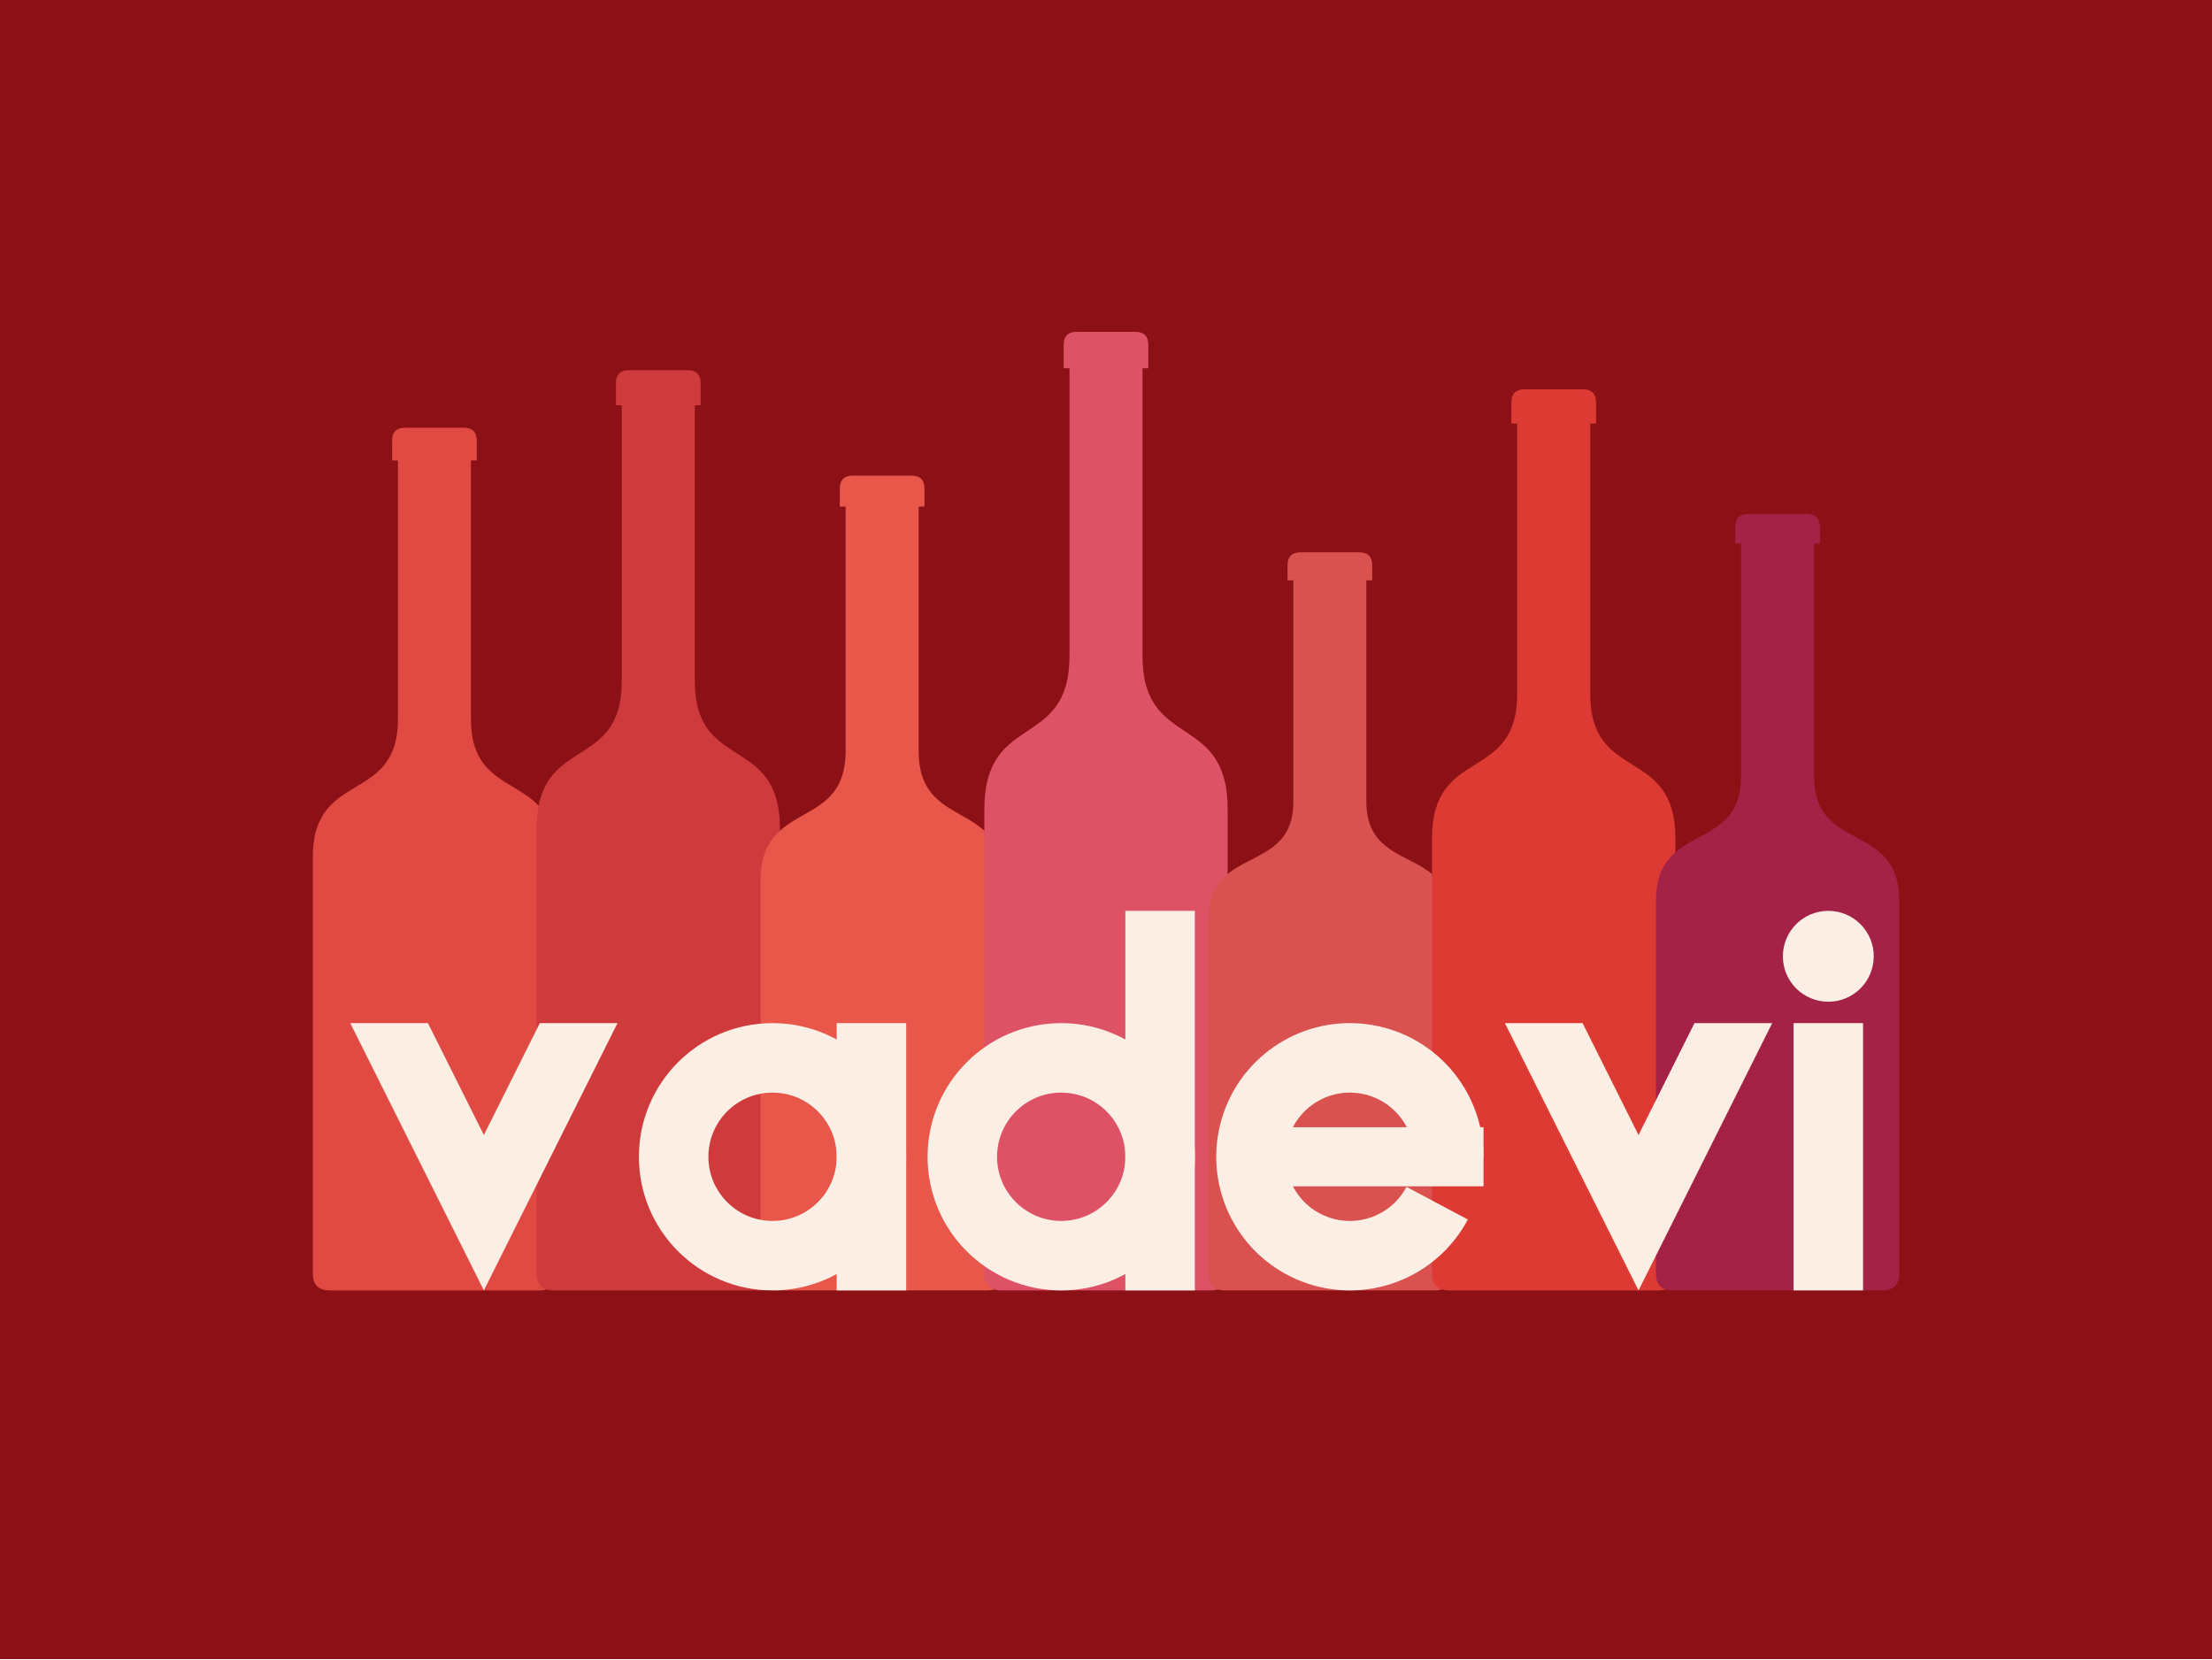
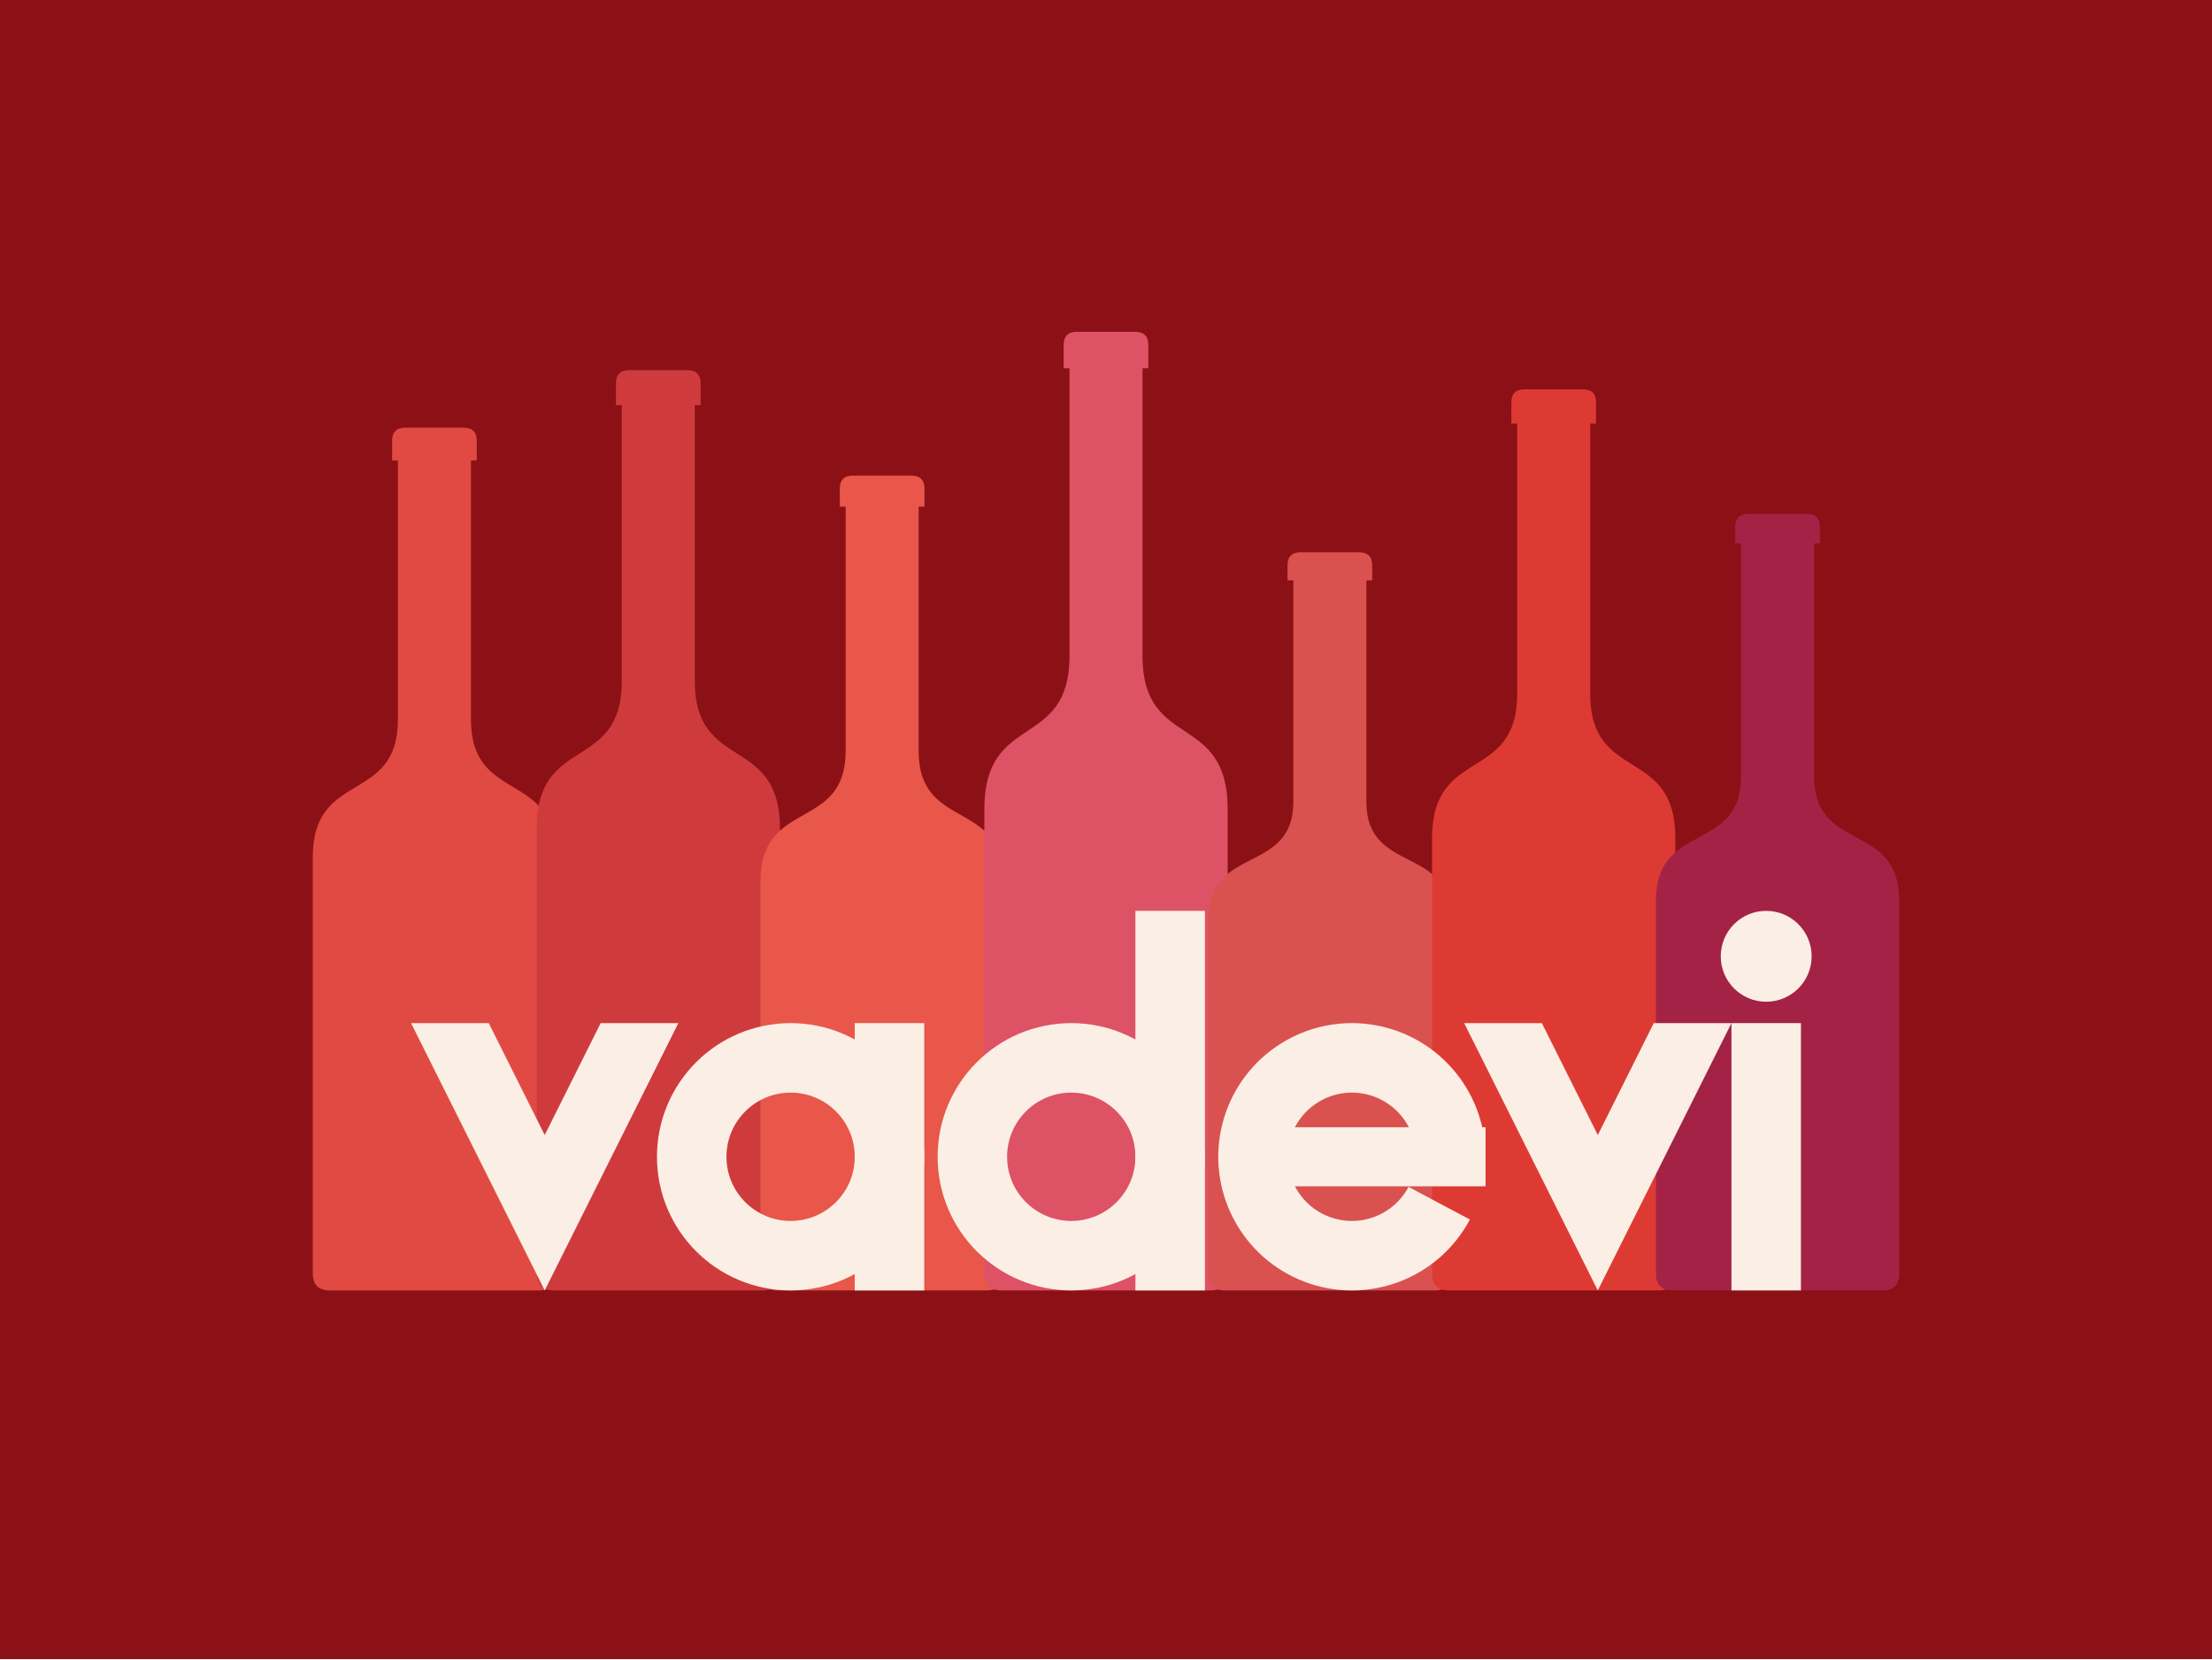
<svg xmlns="http://www.w3.org/2000/svg" viewBox="0 0 1200 900" role="img" aria-label="Va de Vi">
  <rect width="1200" height="900" fill="#8b1116" />
  <g>
    <path d="M 212.71 239.13 Q 212.71 232 219.84 232 H 251.52 Q 258.65 232 258.65 239.13 V 249.78 H 255.48 V 390.18 C 255.48 436.61 301.68 417.14 301.68 465.06 V 690.76 Q 301.68 700 292.44 700 H 178.92 Q 169.68 700 169.68 690.76 V 465.06 C 169.68 417.14 215.88 436.61 215.88 390.18 V 249.78 H 212.71 Z" fill="#e04a42" />
    <path d="M 334.15 207.93 Q 334.15 200.8 341.28 200.8 H 372.96 Q 380.09 200.8 380.09 207.93 V 219.77 H 376.92 V 369.53 C 376.92 419.05 423.12 398.28 423.12 449.4 V 690.76 Q 423.12 700 413.88 700 H 300.36 Q 291.12 700 291.12 690.76 V 449.4 C 291.12 398.28 337.32 419.05 337.32 369.53 V 219.77 H 334.15 Z" fill="#cf3b3c" />
    <path d="M 455.59 265.13 Q 455.59 258 462.72 258 H 494.4 Q 501.53 258 501.53 265.13 V 274.8 H 498.36 V 407.4 C 498.36 451.24 544.56 432.86 544.56 478.12 V 690.76 Q 544.56 700 535.32 700 H 421.8 Q 412.56 700 412.56 690.76 V 478.12 C 412.56 432.86 458.76 451.24 458.76 407.4 V 274.8 H 455.59 Z" fill="#e8574a" />
    <path d="M 577.03 187.13 Q 577.03 180 584.16 180 H 615.84 Q 622.97 180 622.97 187.13 V 199.76 H 619.8 V 355.76 C 619.8 407.34 666 385.71 666 438.96 V 690.76 Q 666 700 656.76 700 H 543.24 Q 534 700 534 690.76 V 438.96 C 534 385.71 580.2 407.34 580.2 355.76 V 199.76 H 577.03 Z" fill="#de5265" />
    <path d="M 698.47 306.73 Q 698.47 299.6 705.6 299.6 H 737.28 Q 744.41 299.6 744.41 306.73 V 314.82 H 741.24 V 434.94 C 741.24 474.65 787.44 458 787.44 499 V 690.76 Q 787.44 700 778.2 700 H 664.68 Q 655.44 700 655.44 690.76 V 499 C 655.44 458 701.64 474.65 701.64 434.94 V 314.82 H 698.47 Z" fill="#d9524f" />
    <path d="M 819.91 218.33 Q 819.91 211.2 827.04 211.2 H 858.72 Q 865.85 211.2 865.85 218.33 V 229.77 H 862.68 V 376.41 C 862.68 424.9 908.88 404.57 908.88 454.62 V 690.76 Q 908.88 700 899.64 700 H 786.12 Q 776.88 700 776.88 690.76 V 454.62 C 776.88 404.57 823.08 424.9 823.08 376.41 V 229.77 H 819.91 Z" fill="#de3a34" />
    <path d="M 941.35 285.93 Q 941.35 278.8 948.48 278.8 H 980.16 Q 987.29 278.8 987.29 285.93 V 294.81 H 984.12 V 421.17 C 984.12 462.95 1030.32 445.43 1030.32 488.56 V 690.76 Q 1030.32 700 1021.08 700 H 907.56 Q 898.32 700 898.32 690.76 V 488.56 C 898.32 445.43 944.52 462.95 944.52 421.17 V 294.81 H 941.35 Z" fill="#a52247" />
  </g>
-   <g transform="translate(190 700) scale(1.45) translate(0 -100)">
+   <g transform="translate(223 700) scale(1.45) translate(0 -100)">
    <path d="M 0 0 L 50 100 L 100 0 L 70.93 0 L 50 41.86 L 29.07 0 Z" fill="#fbeee5" />
-     <path d="M 121 50 a 37 37 0 1 0 74 0 a 37 37 0 1 0 -74 0" fill="none" stroke="#fbeee5" stroke-width="26" />
-     <path d="M 182 0 h 26 v 100 h -26 Z" fill="#fbeee5" />
-     <path d="M 229 50 a 37 37 0 1 0 74 0 a 37 37 0 1 0 -74 0" fill="none" stroke="#fbeee5" stroke-width="26" />
-     <path d="M 290 -42 h 26 v 142 h -26 Z" fill="#fbeee5" />
-     <path d="M 411 50 A 37 37 0 1 0 406.67 67.37" fill="none" stroke="#fbeee5" stroke-width="26" />
-     <path d="M 334 38.95 h 90 v 22.1 h -90 Z" fill="#fbeee5" />
-     <path d="M 432 0 L 482 100 L 532 0 L 502.93 0 L 482 41.86 L 461.07 0 Z" fill="#fbeee5" />
-     <path d="M 540 0 h 26 v 100 h -26 Z" fill="#fbeee5" />
-     <path d="M 536 -25 a 17 17 0 1 0 34 0 a 17 17 0 1 0 -34 0" fill="#fbeee5" />
+     <path d="M 105 50 a 37 37 0 1 0 74 0 a 37 37 0 1 0 -74 0" fill="none" stroke="#fbeee5" stroke-width="26" />
+     <path d="M 166 0 h 26 v 100 h -26 Z" fill="#fbeee5" />
+     <path d="M 210 50 a 37 37 0 1 0 74 0 a 37 37 0 1 0 -74 0" fill="none" stroke="#fbeee5" stroke-width="26" />
+     <path d="M 271 -42 h 26 v 142 h -26 Z" fill="#fbeee5" />
+     <path d="M 389 50 A 37 37 0 1 0 384.67 67.37" fill="none" stroke="#fbeee5" stroke-width="26" />
+     <path d="M 312 38.95 h 90 v 22.1 h -90 Z" fill="#fbeee5" />
+     <path d="M 394 0 L 444 100 L 494 0 L 464.93 0 L 444 41.86 L 423.07 0 Z" fill="#fbeee5" />
+     <path d="M 494 0 h 26 v 100 h -26 Z" fill="#fbeee5" />
+     <path d="M 490 -25 a 17 17 0 1 0 34 0 a 17 17 0 1 0 -34 0" fill="#fbeee5" />
  </g>
</svg>
